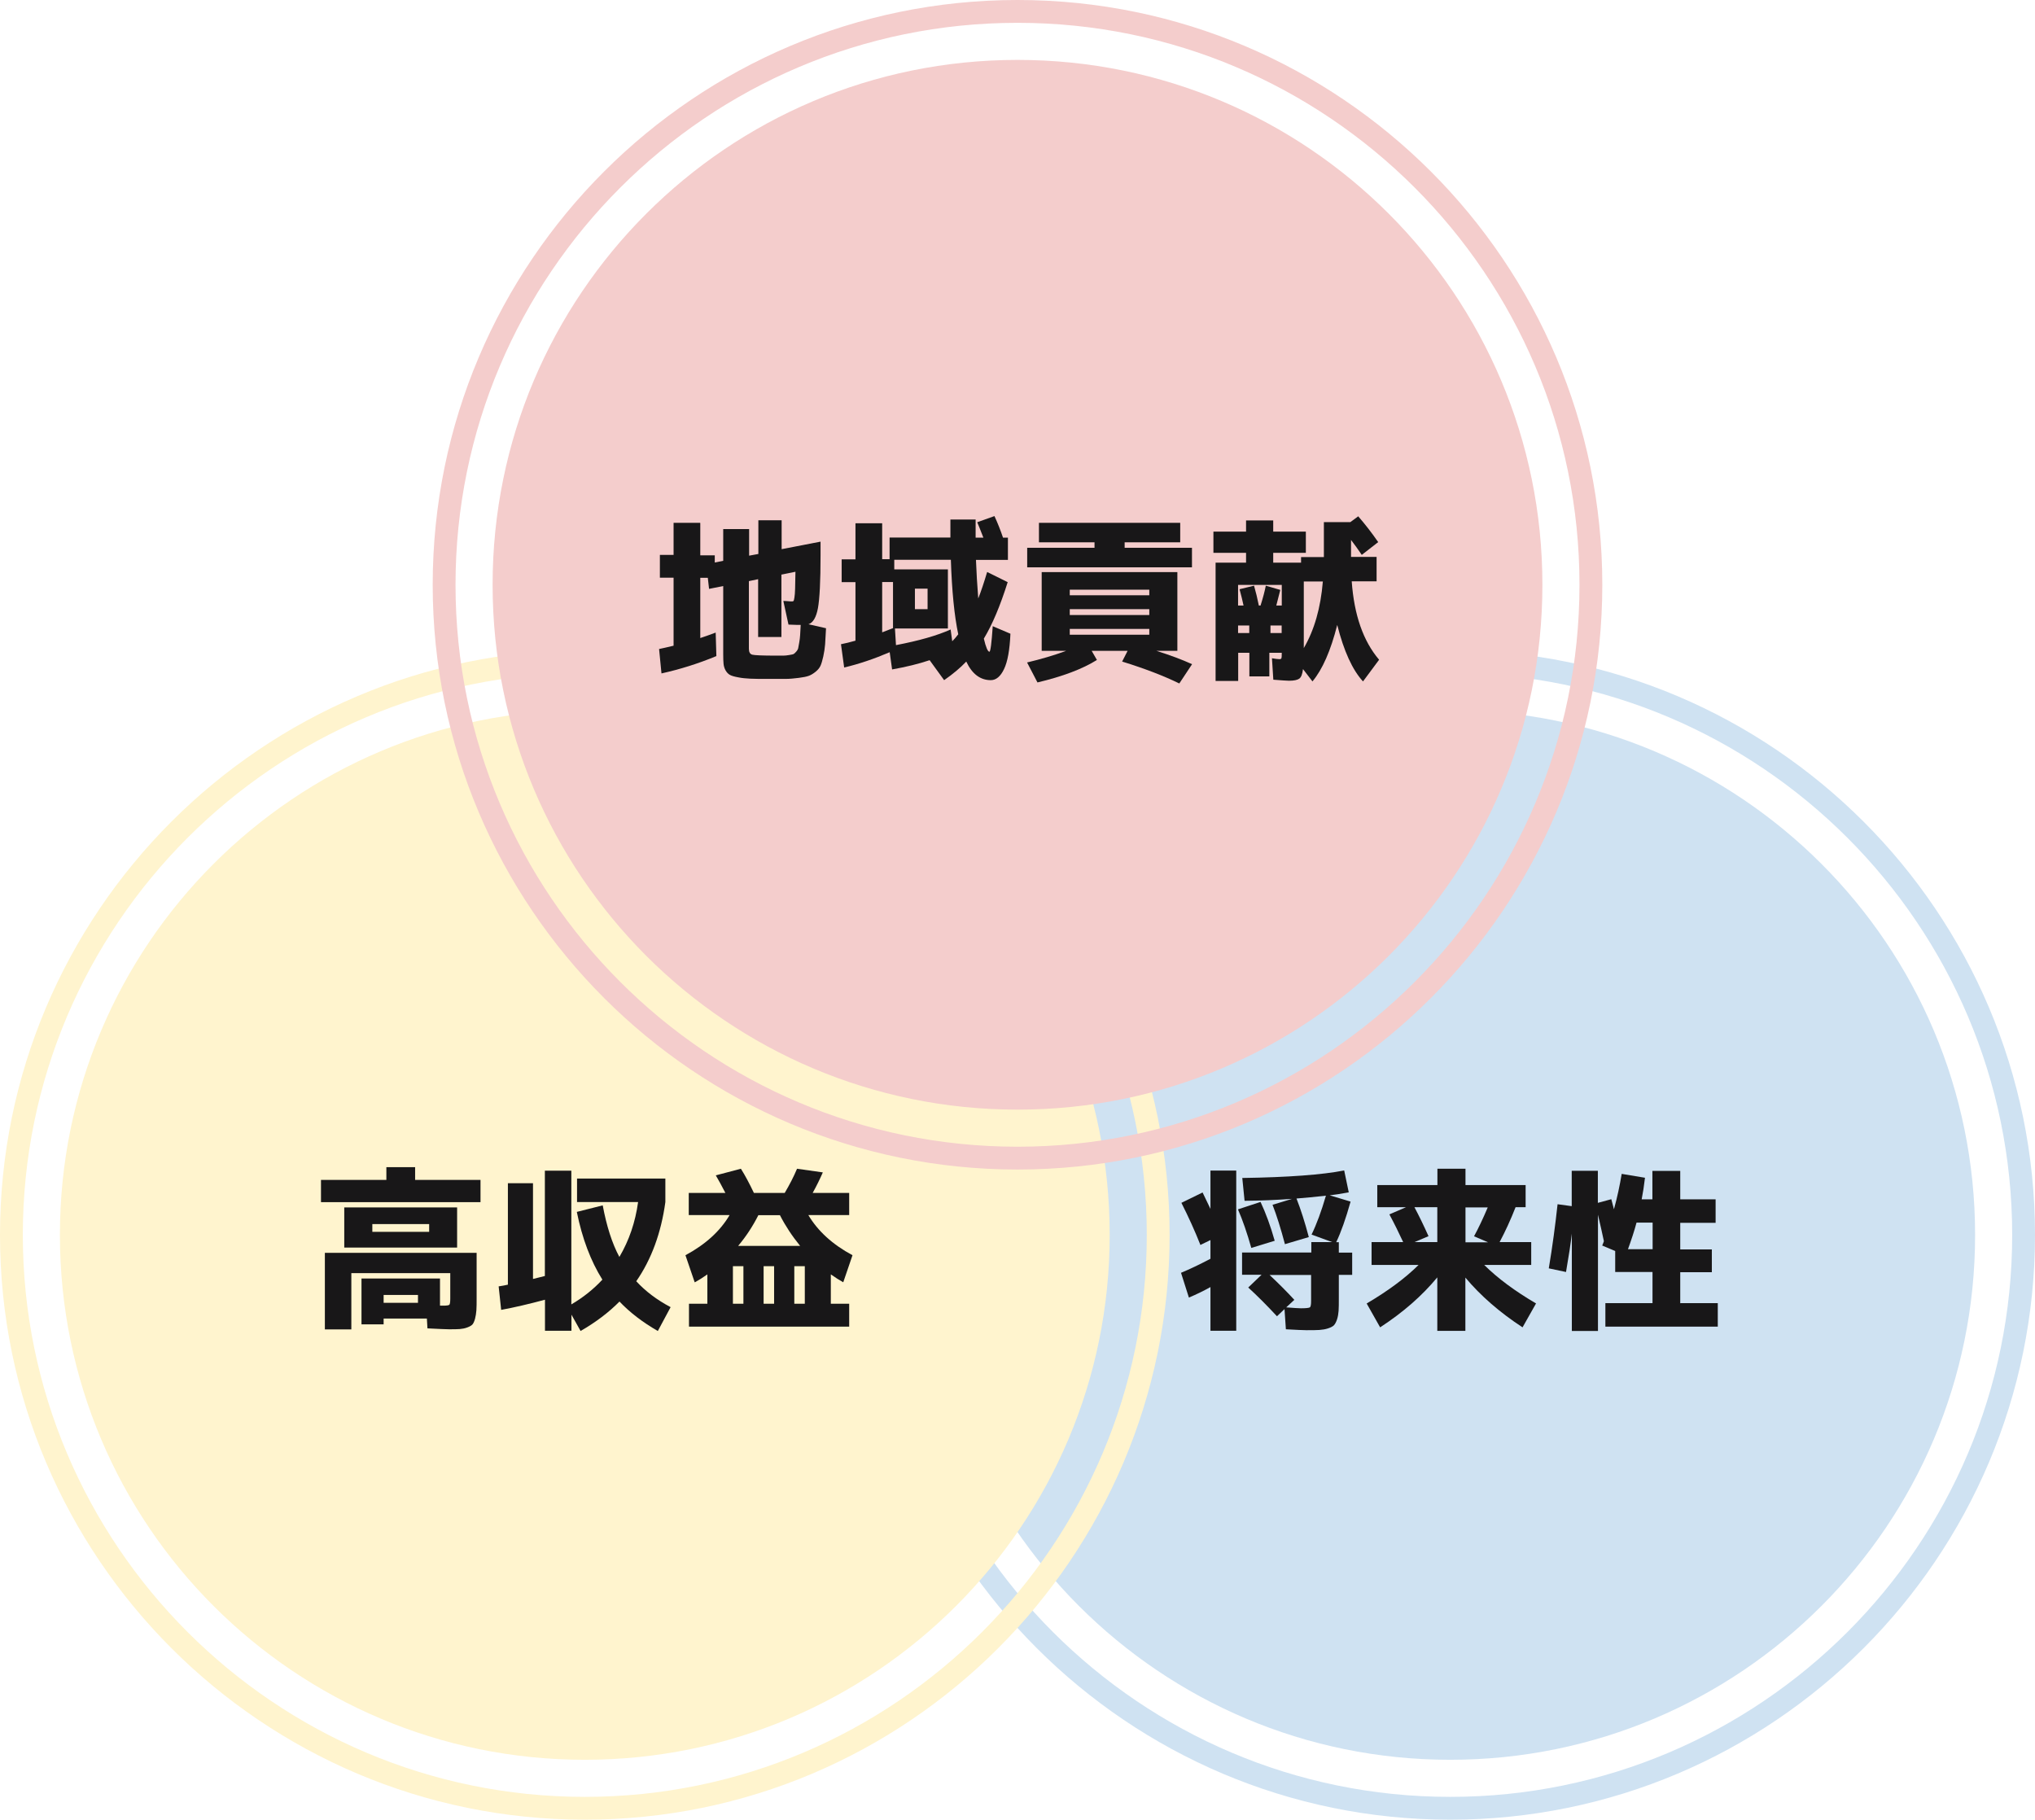
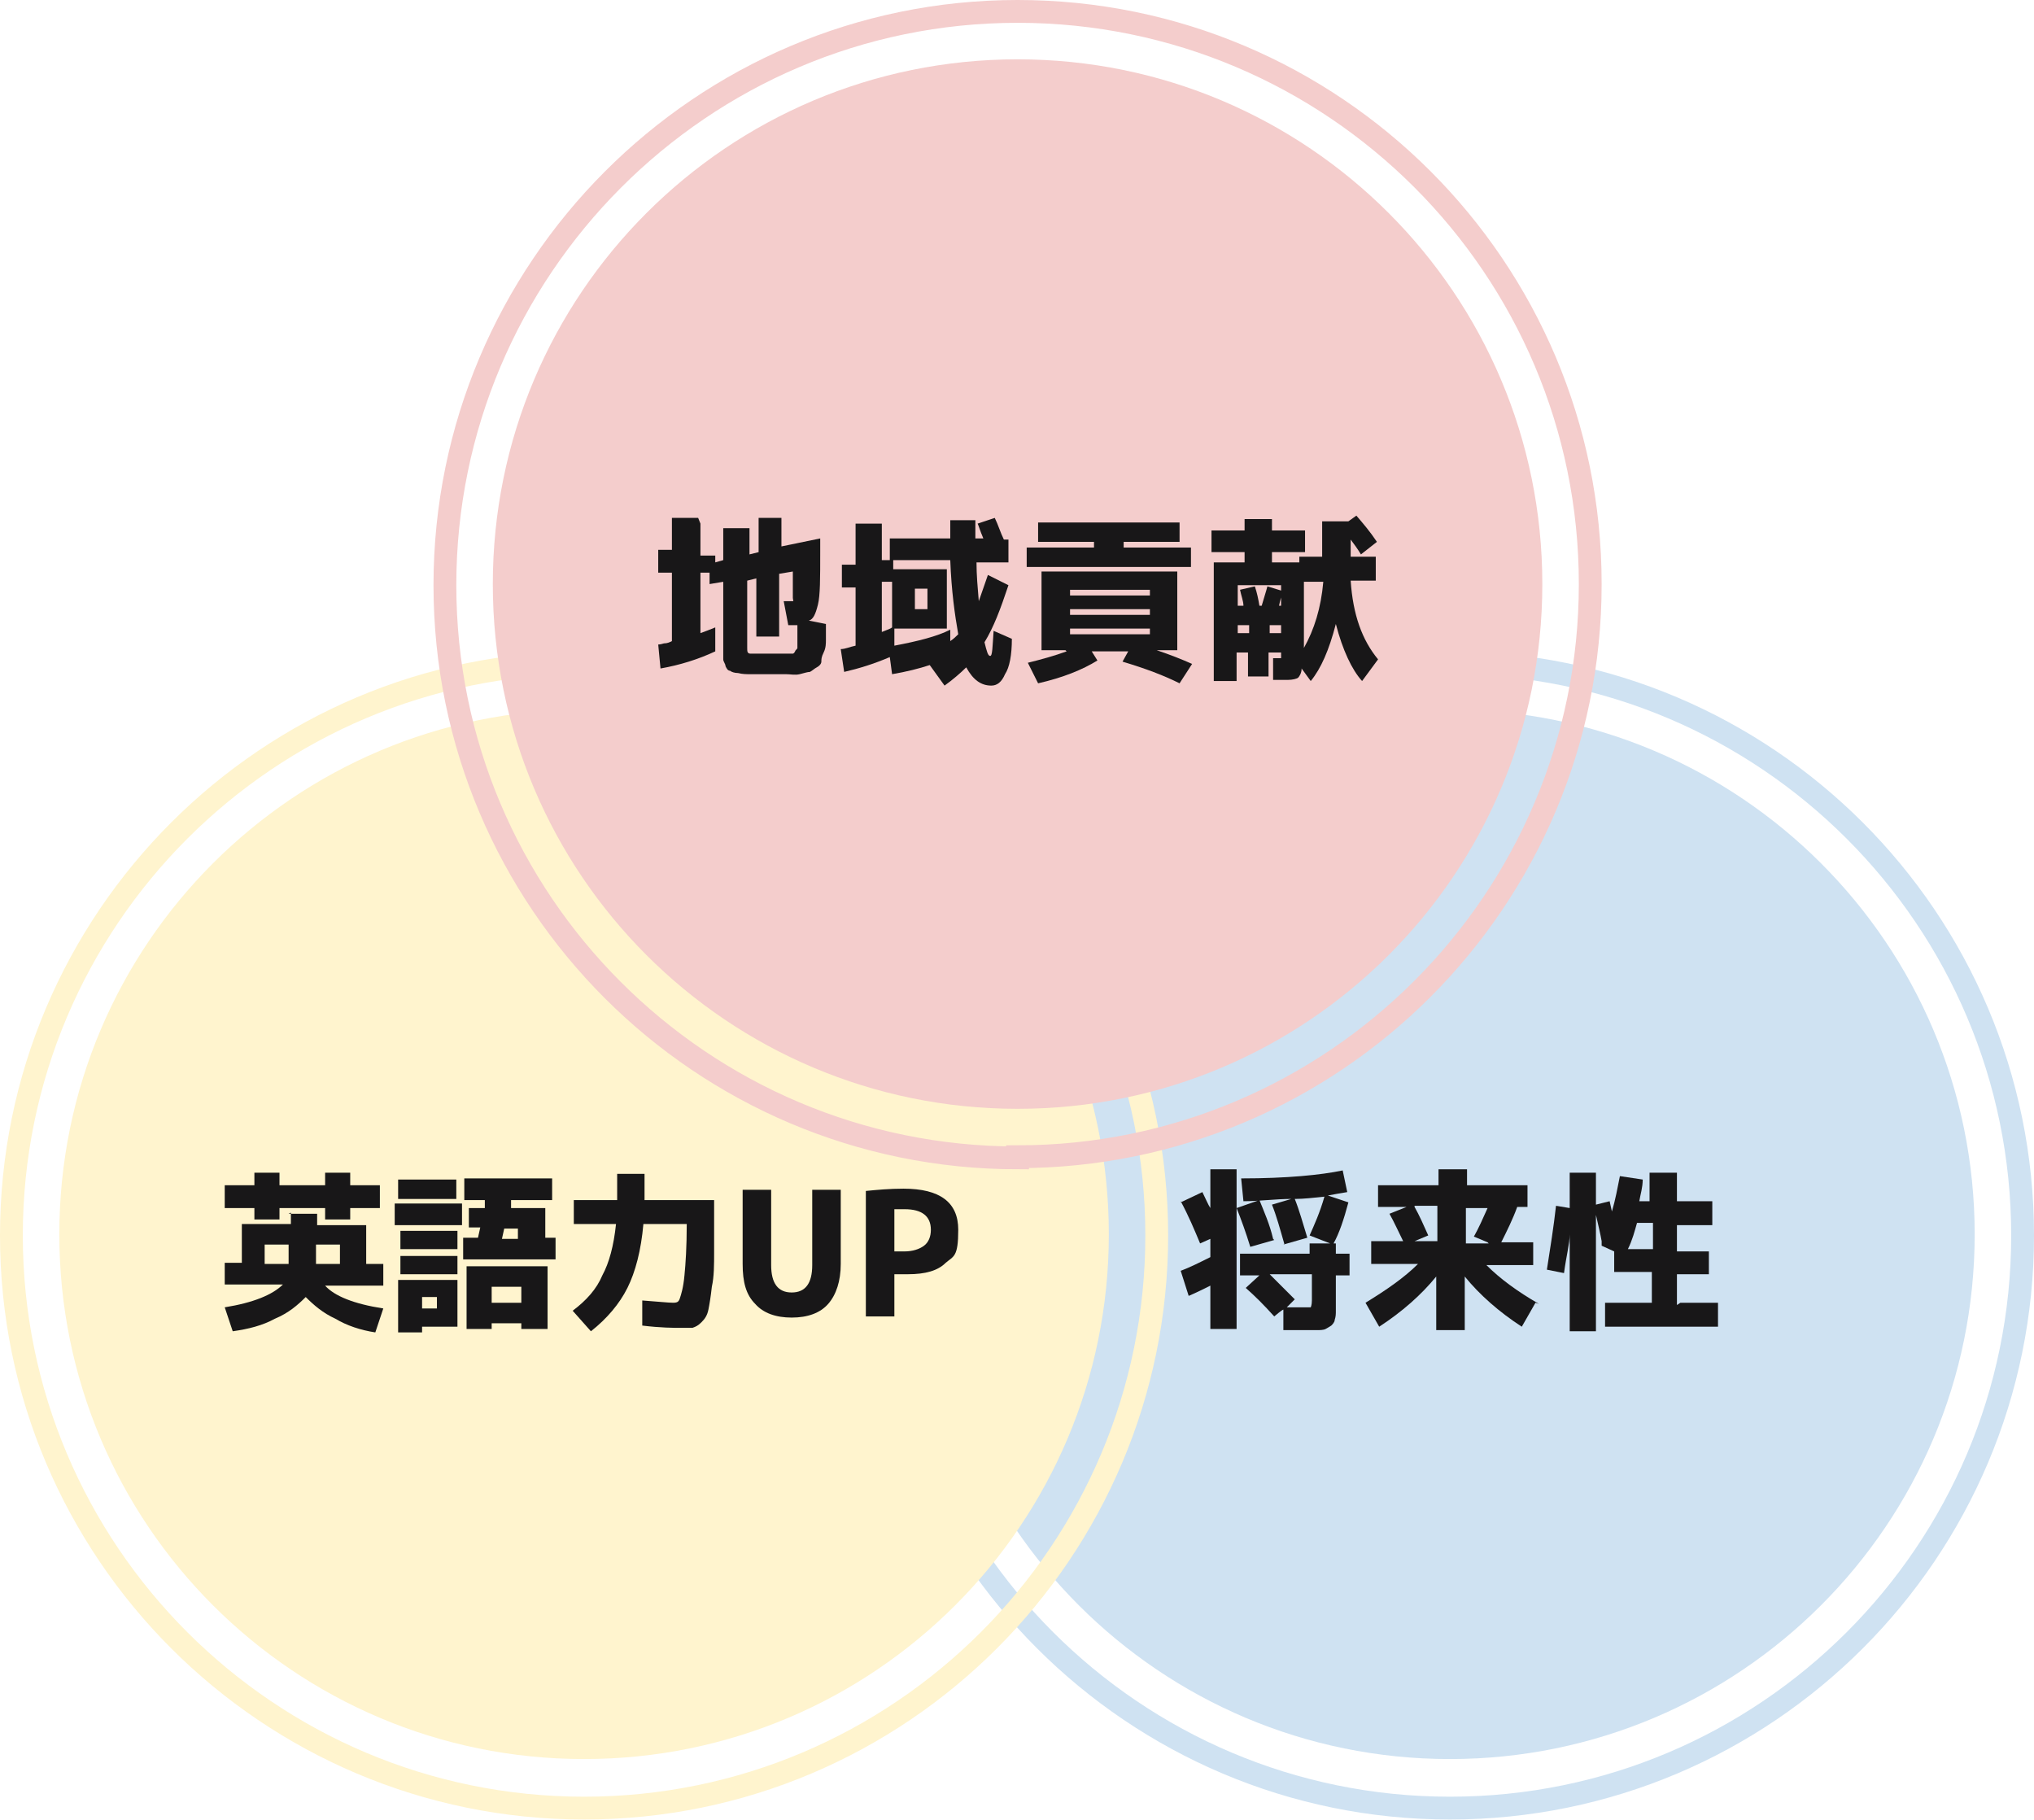
- <svg xmlns="http://www.w3.org/2000/svg" id="Layer_1" data-name="Layer 1" viewBox="0 0 178.34 159.48">
+ <svg xmlns="http://www.w3.org/2000/svg" id="Layer_1" data-name="Layer 1" version="1.1" viewBox="0 0 178.3 159.5">
  <defs>
    <style>
      .cls-1 {
        stroke: #cfe2f2;
      }

      .cls-1, .cls-2, .cls-3 {
        fill: none;
        stroke-miterlimit: 10;
        stroke-width: 2px;
      }

      .cls-2 {
        stroke: #f4cdcc;
      }

      .cls-4 {
        fill: #f4cdcc;
      }

      .cls-4, .cls-5, .cls-6, .cls-7 {
        stroke-width: 0px;
      }

      .cls-5 {
        fill: #cfe2f2;
      }

      .cls-6 {
        fill: #181718;
      }

      .cls-3 {
        stroke: #fff4ce;
      }

      .cls-7 {
        fill: #fff4ce;
      }
    </style>
  </defs>
-   <path class="cls-1" d="M127.09,158.48c-27.71,0-50.25-22.54-50.25-50.25s22.54-50.25,50.25-50.25,50.25,22.54,50.25,50.25-22.54,50.25-50.25,50.25Z" />
-   <circle class="cls-5" cx="127.09" cy="108.23" r="46" />
-   <path class="cls-3" d="M51.25,158.48c-27.71,0-50.25-22.54-50.25-50.25s22.54-50.25,50.25-50.25,50.25,22.54,50.25,50.25-22.54,50.25-50.25,50.25Z" />
-   <circle class="cls-7" cx="51.25" cy="108.23" r="46" />
-   <path class="cls-2" d="M89.17,101.5c-27.71,0-50.25-22.54-50.25-50.25S61.46,1,89.17,1s50.25,22.54,50.25,50.25-22.54,50.25-50.25,50.25Z" />
-   <circle class="cls-4" cx="89.17" cy="51.25" r="46" />
+   <path class="cls-1" d="M127.1,158.5c-27.7,0-50.2-22.5-50.2-50.2s22.5-50.2,50.2-50.2,50.2,22.5,50.2,50.2-22.5,50.2-50.2,50.2Z" />
+   <circle class="cls-5" cx="127.1" cy="108.2" r="46" />
+   <path class="cls-3" d="M51.2,158.5c-27.7,0-50.2-22.5-50.2-50.2s22.5-50.2,50.2-50.2,50.2,22.5,50.2,50.2-22.5,50.2-50.2,50.2Z" />
+   <circle class="cls-7" cx="51.2" cy="108.2" r="46" />
+   <path class="cls-2" d="M89.2,101.5c-27.7,0-50.2-22.5-50.2-50.2S61.5,1,89.2,1s50.2,22.5,50.2,50.2-22.5,50.2-50.2,50.2Z" />
+   <circle class="cls-4" cx="89.2" cy="51.2" r="46" />
  <g>
-     <path class="cls-6" d="M36.38,103.41h5.73v1.95h-13.98v-1.95h5.73v-1.12h2.52v1.12ZM39.45,111.58h-8.66v4.93h-2.32v-6.71h13.3v3.92c0,.47,0,.84-.02,1.11-.02.27-.06.52-.12.75-.07.24-.14.4-.23.5s-.24.18-.45.26c-.21.08-.43.12-.66.14-.23.02-.55.02-.96.02-.25,0-.87-.03-1.87-.08l-.05-.86h-3.79v.51h-1.94v-4.02h6.88v2.38h.28c.31,0,.49-.03.54-.08s.08-.23.08-.54v-2.23ZM32.63,109.34h-2.46v-3.52h9.89v3.52h-7.44ZM32.63,107.96h4.98v-.68h-4.98v.68ZM33.62,114.18h3.01v-.69h-3.01v.69Z" />
-     <path class="cls-6" d="M50.56,106.21l2.26-.57c.34,1.82.82,3.33,1.46,4.52.85-1.44,1.4-3.05,1.64-4.81h-5.35v-2.06h7.74v2.06c-.37,2.7-1.22,5.02-2.55,6.94.8.87,1.8,1.63,3.01,2.27l-1.12,2.09c-1.34-.77-2.46-1.63-3.36-2.58-.95.96-2.09,1.82-3.41,2.58l-.8-1.43v1.41h-2.32v-2.72c-1.42.38-2.7.68-3.84.89l-.22-2.06c.33-.05.6-.1.81-.15v-8.89h2.2v8.39c.12-.03.3-.07.52-.13s.4-.1.52-.13v-9.23h2.32v11.72c1.04-.61,1.95-1.34,2.72-2.17-1.02-1.63-1.77-3.61-2.24-5.94Z" />
-     <path class="cls-6" d="M60.88,112.38l-.81-2.37c1.75-.94,3.04-2.11,3.87-3.52h-3.58v-1.94h3.21c-.34-.66-.62-1.17-.84-1.54l2.2-.58c.36.57.74,1.28,1.14,2.12h2.7c.43-.73.79-1.43,1.08-2.12l2.26.32c-.25.57-.54,1.17-.89,1.8h3.2v1.94h-3.58c.83,1.4,2.12,2.58,3.87,3.52l-.81,2.37c-.33-.18-.69-.41-1.09-.69v2.57h1.61v2.01h-14.04v-2.01h1.61v-2.57c-.4.28-.76.51-1.09.69ZM65.15,114.26v-3.29h-.92v3.29h.92ZM70.12,109.19c-.71-.87-1.3-1.77-1.77-2.69h-1.89c-.49.97-1.08,1.87-1.77,2.69h5.42ZM67.84,114.26v-3.29h-.92v3.29h.92ZM69.61,114.26h.92v-3.29h-.92v3.29Z" />
+     <path class="cls-6" d="M103.5,105.4l1.9-.9c.3.6.5,1.1.7,1.4v-3.4h2.3v14h-2.3v-3.8c-.6.3-1.2.6-1.9.9l-.7-2.2c.8-.3,1.6-.7,2.6-1.2v-1.6l-.9.4c-.5-1.2-1-2.4-1.7-3.7h0ZM111.7,108.7l-2.1.6c-.4-1.3-.8-2.4-1.2-3.4l2-.7c.4,1,.9,2.1,1.2,3.4h0ZM112.6,109.1c-.4-1.4-.7-2.5-1.1-3.5l1.7-.5c-1.4,0-2.8.2-4.2.2l-.2-2c4,0,7-.3,8.9-.7l.4,1.9c-.6.1-1.2.2-1.7.3l1.8.6c-.4,1.5-.8,2.7-1.3,3.6h.2v.9h1.2v1.9h-1.2v2c0,.5,0,.8,0,1.1,0,.3,0,.5-.1.8,0,.2-.2.4-.3.5,0,0-.3.2-.5.3s-.5.1-.8.1-.7,0-1.1,0-.9,0-1.8,0v-1.8c-.1,0-.8.6-.8.6-.9-1-1.7-1.8-2.5-2.5l1.2-1.1h-1.7v-1.9h6.1v-.9h1.8l-1.8-.7c.4-.9.9-2,1.3-3.4-1,.1-1.8.2-2.6.2.4,1,.7,2.1,1.1,3.4l-2.1.6h0ZM111.3,111.7c.8.8,1.5,1.5,2.2,2.2l-.7.7c.7,0,1.1,0,1.3,0,.4,0,.7,0,.8,0,0,0,.1-.2.1-.6v-2.3h-3.6Z" />
+     <path class="cls-6" d="M134.6,114.2l-1.2,2.1c-2-1.3-3.7-2.8-5-4.4v4.7h-2.5v-4.7c-1.3,1.6-3,3.1-5,4.4l-1.2-2.1c1.8-1.1,3.4-2.2,4.6-3.4h-4.1v-2h2.8c-.4-.8-.8-1.7-1.2-2.4l1.5-.6h-2.5v-1.9h5.3v-1.4h2.5v1.4h5.3v1.9h-.9c-.4,1.1-.9,2.1-1.4,3.1h2.8v2h-4.1c1.2,1.2,2.7,2.3,4.6,3.4h0ZM124,105.8c.4.7.8,1.6,1.2,2.5l-1.2.5h2v-3.1h-2ZM130.4,108.9l-1.2-.5c.4-.7.8-1.6,1.2-2.5h-1.9v3.1h2,0Z" />
+     <path class="cls-6" d="M147.3,114.2h3.3v2.1h-9.9v-2.1h4.1v-2.7h-3.3v-1.8l-1.1-.5s0,0,0-.2c0,0,0-.2,0-.2-.1-.6-.3-1.4-.5-2.3v10.2h-2.3v-8.5c0,.8-.3,1.9-.5,3.4l-1.5-.3c.3-1.9.6-3.8.8-5.6l1.2.2v-3.1h2.3v2.8l1.2-.3.2.9c.3-1,.5-2.1.7-3.1l2,.3c0,.7-.2,1.3-.3,1.9h.9v-2.5h2.4v2.5h3.1v2.1h-3.1v2.3h2.8v2h-2.8v2.7h0ZM142.7,109.5h2.2v-2.3h-1.4c-.2.7-.4,1.5-.8,2.3h0Z" />
  </g>
  <g>
-     <path class="cls-6" d="M103.53,105.42l1.86-.91c.31.64.54,1.12.69,1.44v-3.36h2.26v14.04h-2.26v-3.83c-.59.33-1.22.64-1.89.92l-.69-2.17c.77-.32,1.63-.73,2.58-1.23v-1.64l-.88.43c-.48-1.22-1.04-2.45-1.67-3.7ZM111.72,108.74l-2.06.63c-.37-1.31-.76-2.44-1.17-3.38l1.98-.65c.45.96.87,2.09,1.24,3.4ZM112.61,109.05c-.37-1.39-.73-2.54-1.09-3.46l1.71-.52c-1.39.1-2.78.16-4.16.17l-.2-2c4.01-.06,6.99-.28,8.93-.66l.4,1.92c-.6.11-1.16.2-1.67.26l1.83.55c-.42,1.5-.84,2.68-1.26,3.56h.23v.91h1.17v1.95h-1.17v2.04c0,.47,0,.84-.02,1.11-.02.27-.06.52-.14.76-.08.24-.17.4-.27.51-.1.1-.27.19-.51.27s-.5.12-.77.14c-.27.02-.65.02-1.13.02-.28,0-.88-.03-1.8-.08l-.12-1.77-.66.63c-.9-.97-1.74-1.81-2.52-2.52l1.17-1.12h-1.71v-1.95h6.07v-.91h1.83l-1.81-.66c.44-.9.86-2.04,1.26-3.41-.96.11-1.82.19-2.58.25.38.97.74,2.1,1.08,3.38l-2.06.61ZM111.26,111.74c.8.75,1.52,1.47,2.17,2.18l-.71.66c.67.05,1.1.08,1.29.08.44,0,.7-.03.78-.08.08-.06.11-.25.11-.58v-2.26h-3.64Z" />
-     <path class="cls-6" d="M134.61,114.24l-1.18,2.09c-2-1.31-3.67-2.76-5.01-4.36v4.67h-2.46v-4.69c-1.33,1.61-3,3.07-5.01,4.38l-1.18-2.09c1.85-1.09,3.37-2.21,4.55-3.38h-4.12v-2h2.77c-.39-.84-.79-1.65-1.21-2.43l1.46-.63h-2.52v-1.94h5.27v-1.43h2.46v1.43h5.27v1.94h-.88c-.44,1.12-.91,2.14-1.4,3.06h2.77v2h-4.12c1.18,1.17,2.69,2.29,4.55,3.38ZM123.96,105.81c.38.71.79,1.55,1.23,2.53l-1.23.52h2v-3.06h-2ZM130.39,108.87l-1.21-.52c.39-.72.79-1.56,1.2-2.53h-1.95v3.06h1.97Z" />
-     <path class="cls-6" d="M147.27,114.21h3.27v2.06h-9.85v-2.06h4.13v-2.73h-3.27v-1.84l-1.14-.48s.05-.1.08-.19c.04-.09.06-.15.07-.19-.13-.63-.31-1.41-.52-2.32v10.19h-2.29v-8.53c-.09.8-.26,1.92-.51,3.36l-1.51-.32c.32-1.9.57-3.78.77-5.62l1.24.17v-3.1h2.29v2.81l1.18-.32.23.88c.29-1.04.51-2.08.68-3.1l2.04.34c-.08.7-.18,1.33-.29,1.89h.94v-2.49h2.44v2.49h3.1v2.06h-3.1v2.33h2.77v2h-2.77v2.73ZM142.66,109.48h2.17v-2.33h-1.41c-.19.72-.45,1.5-.75,2.33Z" />
+     <path class="cls-6" d="M61.4,45.9v2.8h1.3v.6l.7-.2v-2.8h2.3v2.3l.8-.2v-3h2v2.5l3.4-.7v1.2c0,2.3,0,3.8-.2,4.6s-.4,1.3-.8,1.4l1.5.3c0,.6,0,1.1,0,1.4,0,.3,0,.7-.2,1.1s-.2.6-.2.8c0,.2-.2.4-.4.5s-.4.3-.6.4c-.2,0-.5.1-.9.2s-.8,0-1.2,0h-1.5c-.7,0-1.2,0-1.6,0-.4,0-.7,0-1.1-.1-.3,0-.6-.1-.7-.2-.2,0-.3-.2-.4-.4,0-.2-.2-.4-.2-.6s0-.5,0-.8v-6l-1.2.2v-1h-.8v5.3c.3-.1.8-.3,1.3-.5v2.1c-1.5.7-3.1,1.2-4.8,1.5l-.2-2.1c0,0,.2,0,.5-.1.3,0,.5-.1.7-.2v-6h-1.2v-2h1.2v-2.8h2.3ZM70.2,54.8c-.1,0-.5,0-1.1,0l-.4-2.1c0,0,.2,0,.4,0s.3,0,.3,0,0,0,.1,0,0-.1,0-.3,0-.4,0-.8,0-.8,0-1.5l-1.2.2v5.5h-2v-5.1l-.8.2v5.9c0,.3,0,.5.3.5.2,0,.9,0,2.1,0h.7c.1,0,.3,0,.5,0,.2,0,.3,0,.4,0,0,0,.1,0,.2-.2,0-.1.2-.2.2-.3s0-.3,0-.5c0-.2,0-.5,0-.7s0-.5,0-.9h0Z" />
+     <path class="cls-6" d="M75,45.9h2.3v3.2h.7v-1.9h5.3v-1.6h2.2v1.6h.7c-.3-.7-.4-1.1-.5-1.3l1.5-.5c.3.6.5,1.3.8,1.9h.4v2h-2.8c0,1.1.1,2.2.2,3.4.2-.6.5-1.4.8-2.3l1.8.9c-.7,2.1-1.3,3.7-2.1,5,.2.8.3,1.2.5,1.2s.2-.8.3-2.2l1.6.7c0,1.4-.2,2.5-.6,3.1-.3.7-.7,1-1.2,1-.9,0-1.6-.5-2.2-1.6-.5.5-1.2,1.1-1.9,1.6l-1.3-1.8c-.9.3-2.1.6-3.3.8l-.2-1.5c-1.4.6-2.7,1-4,1.3l-.3-2c.4,0,.8-.2,1.3-.3v-5.1h-1.2v-2h1.2v-3.2h0ZM77.3,55.4c.5-.2.8-.3.9-.4v-4h-.9v4.4ZM84,55.6c-.3-1.7-.6-3.8-.7-6.5h-5v.8h4.7v5.2h-4.6v1.5c2.1-.4,3.7-.8,4.9-1.4v1c.3-.2.5-.4.7-.6h0ZM81.3,53.4v-1.8h-1.1v1.8h1.1Z" />
+     <path class="cls-6" d="M95.9,48v-.5h-4.9v-1.7h12.4v1.7h-4.9v.5h5.9v1.7h-14.4v-1.7h5.9ZM93.4,57h-2.1v-6.9h11.9v6.9h-1.8c1.2.4,2.2.8,3.1,1.2l-1.1,1.7c-1.4-.7-3-1.3-5-1.9l.5-.9h-3.2l.5.8c-1.3.8-3,1.5-5.2,2l-.9-1.8c1.2-.3,2.3-.6,3.4-1h0ZM93.8,52.2h7v-.5h-7v.5ZM93.8,53.4v.5h7v-.5h-7ZM93.8,55.1v.5h7v-.5h-7Z" />
+     <path class="cls-6" d="M111.6,59.6v-1.9c.2,0,.4,0,.5,0s.2,0,.2,0,0-.2,0-.5h-1.1v2.1h-1.8v-2.1h-1v2.5h-2v-10.4h2.7v-.9h-2.9v-1.9h2.9v-1h2.4v1h2.9v1.9h-2.9v.9h2.4v-.5h2v-3.1h2.3l.7-.5c.6.7,1.2,1.4,1.8,2.3l-1.4,1.1c-.3-.5-.6-.9-.9-1.3v1.5h2.2v2.1h-2.2c.2,3,1,5.2,2.4,6.9l-1.4,1.9c-.9-1-1.7-2.7-2.3-5-.6,2.3-1.3,3.9-2.2,5l-.8-1.1c0,.4-.2.7-.3.8s-.5.2-.9.2-.6,0-1.4,0h0ZM111.8,53.1h.5v-1.8h-3.8v1.8h.5c0-.4-.2-.9-.3-1.4l1.3-.3c.2.6.3,1.1.4,1.7h.2c.2-.7.4-1.3.5-1.7l1.3.4c0,.4-.2.8-.3,1.4ZM108.5,55.5h1v-.7h-1v.7ZM111.3,54.8v.7h1v-.7h-1ZM114.3,56.8c.9-1.6,1.5-3.5,1.7-5.8h-1.7v5.8Z" />
  </g>
  <g>
-     <path class="cls-6" d="M61.37,45.86v2.81h1.27v.63l.74-.15v-2.78h2.27v2.33l.81-.15v-2.95h2.04v2.53l3.41-.66v1.2c0,2.27-.08,3.82-.23,4.63-.15.81-.43,1.28-.83,1.41l1.54.35c-.03.59-.06,1.07-.08,1.41-.03.35-.08.7-.16,1.06-.08.36-.16.63-.24.81-.08.18-.22.36-.43.53s-.41.29-.6.36c-.19.07-.48.13-.88.18s-.79.09-1.16.09c-.37,0-.88,0-1.53,0s-1.17,0-1.56-.02c-.38-.02-.74-.05-1.07-.12-.33-.06-.57-.13-.71-.21-.15-.08-.27-.21-.38-.39-.1-.18-.16-.38-.18-.58s-.03-.48-.03-.84v-5.98l-1.24.25-.11-.97h-.66v5.28c.34-.11.79-.27,1.35-.48l.06,2.06c-1.59.66-3.19,1.16-4.81,1.52l-.21-2.14c.06-.01.25-.05.55-.12.31-.07.55-.13.72-.17v-5.96h-1.2v-2h1.2v-2.81h2.33ZM70.18,54.77c-.14,0-.5,0-1.08-.03l-.45-2.07c.09,0,.23,0,.41.02.18.02.3.02.35.02.06,0,.1-.01.13-.04s.05-.13.08-.3c.03-.17.05-.43.06-.77s.02-.83.03-1.49l-1.23.25v5.47h-2.04v-5.07l-.81.17v5.93c0,.3.1.47.31.52.2.05.89.08,2.06.08h.66c.13,0,.3-.02.49-.05.19-.03.32-.06.38-.08.06-.03.14-.09.24-.21.1-.11.16-.22.18-.31s.05-.26.09-.49c.04-.23.07-.45.08-.65.01-.2.03-.5.05-.89Z" />
-     <path class="cls-6" d="M74.99,45.86h2.32v3.15h.65v-1.9h5.33v-1.58h2.21c0,.18,0,.45,0,.81,0,.35,0,.61,0,.78h.68c-.26-.67-.44-1.12-.54-1.35l1.51-.54c.29.63.54,1.26.75,1.89h.43v1.95h-2.8c.04,1.09.11,2.21.2,3.38.25-.63.51-1.41.78-2.32l1.8.89c-.65,2.06-1.34,3.71-2.09,4.95.18.77.35,1.15.49,1.15.09,0,.19-.75.29-2.24l1.55.66c-.06,1.42-.25,2.46-.56,3.1-.31.65-.7.97-1.16.97-.92,0-1.64-.54-2.15-1.63-.51.54-1.16,1.09-1.94,1.63l-1.27-1.75c-.95.32-2.05.59-3.29.81l-.21-1.51c-1.38.59-2.71,1.04-3.99,1.34l-.28-2.04c.36-.07.78-.17,1.27-.31v-5.13h-1.21v-2h1.21v-3.15ZM77.31,55.42c.53-.21.85-.33.95-.37v-4.04h-.95v4.41ZM83.98,55.6c-.35-1.65-.56-3.83-.65-6.54h-4.96v.84h4.7v5.18h-4.64l.09,1.46c1.99-.38,3.58-.83,4.79-1.37l.14,1.03c.16-.16.34-.36.52-.6ZM81.29,53.39v-1.8h-1.11v1.8h1.11Z" />
-     <path class="cls-6" d="M95.92,48.01v-.48h-4.87v-1.71h12.38v1.71h-4.87v.48h5.9v1.71h-14.44v-1.71h5.9ZM93.41,57.04h-2.12v-6.9h11.89v6.9h-1.84c1.21.38,2.25.77,3.13,1.17l-1.12,1.69c-1.37-.67-3.04-1.31-5.01-1.92l.48-.94h-3.15l.46.8c-1.28.8-3.02,1.45-5.21,1.97l-.91-1.75c1.21-.29,2.34-.62,3.4-1.01ZM93.75,52.17h6.97v-.49h-6.97v.49ZM93.75,53.39v.51h6.97v-.51h-6.97ZM93.75,55.12v.51h6.97v-.51h-6.97Z" />
-     <path class="cls-6" d="M111.59,59.58l-.12-1.89c.3.05.51.08.65.08.1,0,.16-.03.18-.08s.03-.21.03-.48h-1.09v2.07h-1.75v-2.07h-.98v2.47h-1.98v-10.37h2.67v-.86h-2.86v-1.86h2.86v-.98h2.38v.98h2.86v1.86h-2.86v.86h2.44v-.49h2v-3.06h2.32l.69-.51c.58.67,1.17,1.42,1.75,2.26l-1.44,1.12c-.32-.47-.63-.91-.94-1.31v1.49h2.24v2.14h-2.18c.21,2.95,1.01,5.24,2.4,6.87l-1.41,1.9c-.93-1.01-1.68-2.66-2.26-4.95-.57,2.26-1.3,3.91-2.17,4.95l-.83-1.08c-.05.44-.16.72-.33.84s-.47.18-.9.18c-.15,0-.61-.03-1.37-.09ZM111.85,53.07h.48v-1.81h-3.83v1.81h.48c-.08-.39-.2-.87-.35-1.43l1.27-.31c.16.56.3,1.14.42,1.74h.15c.22-.7.37-1.27.46-1.74l1.27.37c-.09.37-.21.82-.35,1.37ZM108.5,55.48h.98v-.66h-.98v.66ZM111.34,54.82v.66h.98v-.66h-.98ZM114.26,56.8c.92-1.58,1.48-3.52,1.67-5.84h-1.67v5.84Z" />
+     <path class="cls-6" d="M25.3,106.4h2.5v1h4.3v3.4h1.5v1.9h-5.1c.8.9,2.5,1.6,5.1,2l-.7,2.1c-1.3-.2-2.5-.6-3.5-1.2-1.1-.5-1.9-1.2-2.6-1.9-.7.7-1.5,1.4-2.7,1.9-1.1.6-2.3.9-3.7,1.1l-.7-2.1c2.5-.4,4.2-1.1,5.1-2h-5.1v-1.9h1.5v-3.4h4.3v-1ZM19.7,103.9h2.6v-1.1h2.2v1.1h4v-1.1h2.2v1.1h2.6v2h-2.6v1h-2.2v-1h-4v1h-2.2v-1h-2.6v-2ZM25.3,109.1h-2.1v1.7h2.1v-1.7ZM27.7,109.1v1.7h2.1v-1.7h-2.1Z" />
+     <path class="cls-6" d="M34.6,107.4v-1.9h5.9v1.9h-5.9ZM34.9,105.1v-1.7h5.1v1.7h-5.1ZM37,116.3v.5h-2.1v-4.6h5.2v4.1h-3.1ZM35.1,109.5v-1.6h5v1.6h-5ZM35.1,111.7v-1.6h5v1.6h-5ZM37,114.7h1.3v-1h-1.3v1ZM40.5,108.5h1.4l.2-.9h-1v-1.7h1.4v-.7c.1,0-1.8,0-1.8,0v-1.9h7.7v1.9h-3.6v.7c-.1,0,3,0,3,0v2.6h.9v1.9h-8.1v-1.9ZM43.1,116v.5h-2.2v-5.5h7.1v5.5h-2.3v-.5h-2.6ZM45.7,114.2v-1.4h-2.6v1.4h2.6ZM44.2,107.7l-.2.9h1.4v-.9h-1.3Z" />
+     <path class="cls-6" d="M54,102.9h2.5c0,.8,0,1.6,0,2.3h6.1c0,1.8,0,3.3,0,4.5,0,1.2,0,2.2-.2,3.1-.1.9-.2,1.5-.3,2-.1.5-.3.8-.6,1.1-.3.3-.5.4-.8.5-.3,0-.6,0-1.1,0s-1.7,0-3.3-.2v-2.2c1.4.1,2.3.2,2.7.2s.5-.1.6-.4c.1-.3.3-.9.4-2,.1-1,.2-2.5.2-4.5h-3.8c-.2,2.3-.7,4.2-1.4,5.6-.7,1.4-1.8,2.7-3.2,3.8l-1.6-1.8c1.2-.9,2.1-1.9,2.6-3.1.6-1.1,1-2.6,1.2-4.5h-3.7v-2.1h3.8c0-.5,0-1.2,0-2.3Z" />
+     <path class="cls-6" d="M67.6,104.3v6.6c0,1.6.6,2.4,1.8,2.4s1.8-.8,1.8-2.4v-6.6h2.5v6.5c0,1.5-.4,2.7-1.1,3.5s-1.8,1.2-3.2,1.2-2.5-.4-3.2-1.2c-.8-.8-1.1-1.9-1.1-3.5v-6.5h2.6Z" />
+     <path class="cls-6" d="M75.9,104.4c1-.1,2.1-.2,3.3-.2,3.2,0,4.8,1.2,4.8,3.6s-.4,2.3-1.1,2.9c-.7.7-1.8,1-3.3,1s-.8,0-1.2,0v3.7h-2.5v-10.9ZM78.4,109.7c.3,0,.6,0,.9,0,.7,0,1.3-.2,1.7-.5.4-.3.6-.8.6-1.4,0-1.2-.8-1.8-2.3-1.8s-.6,0-.9,0v3.5Z" />
  </g>
</svg>
